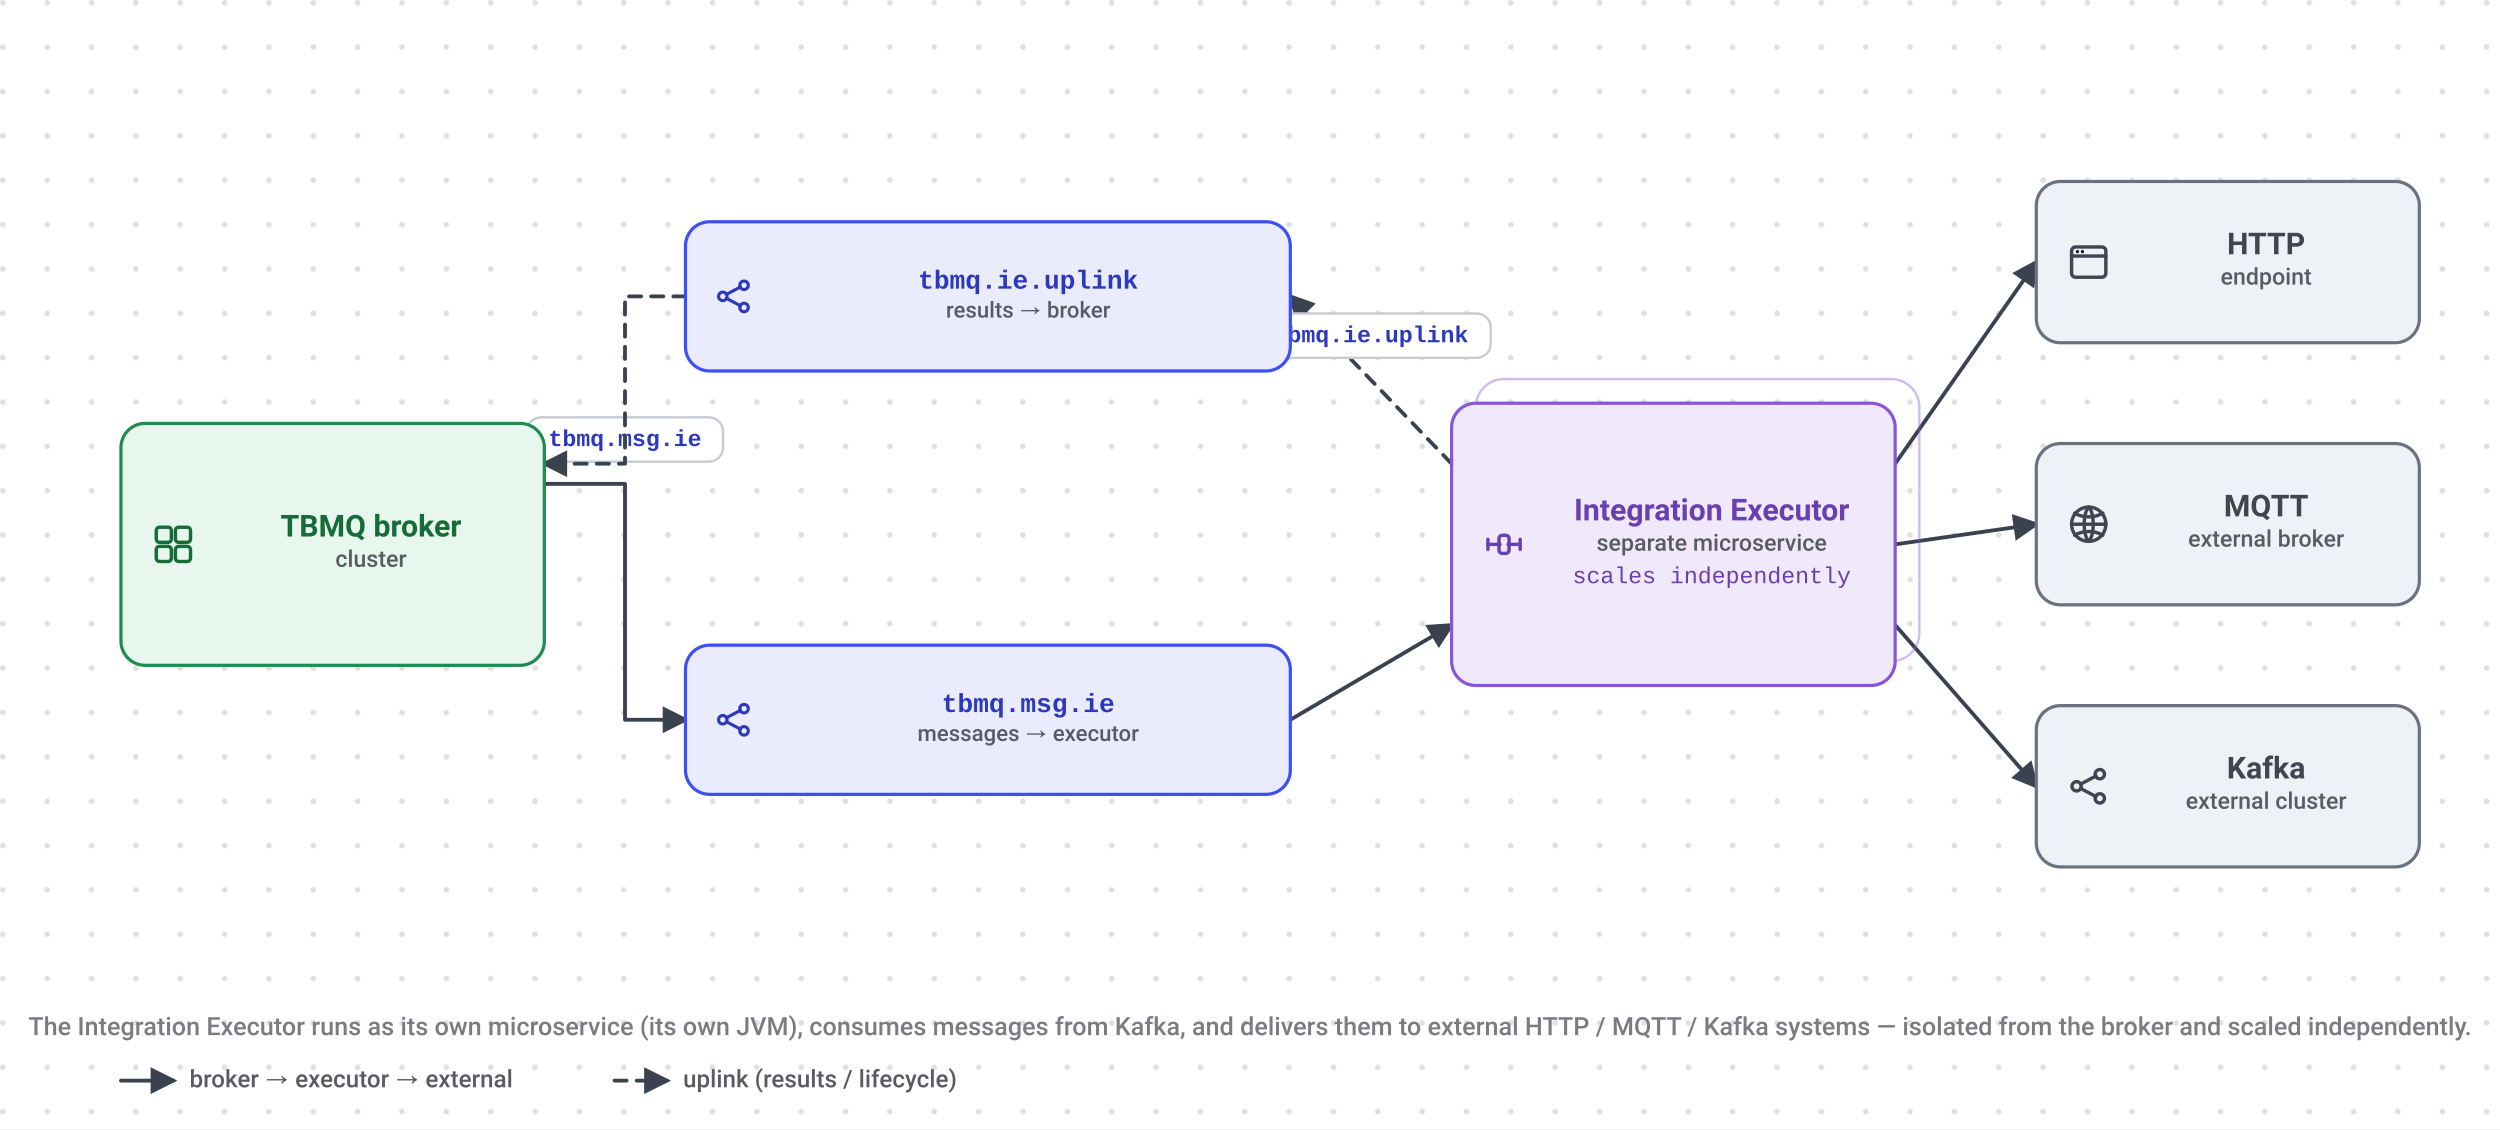
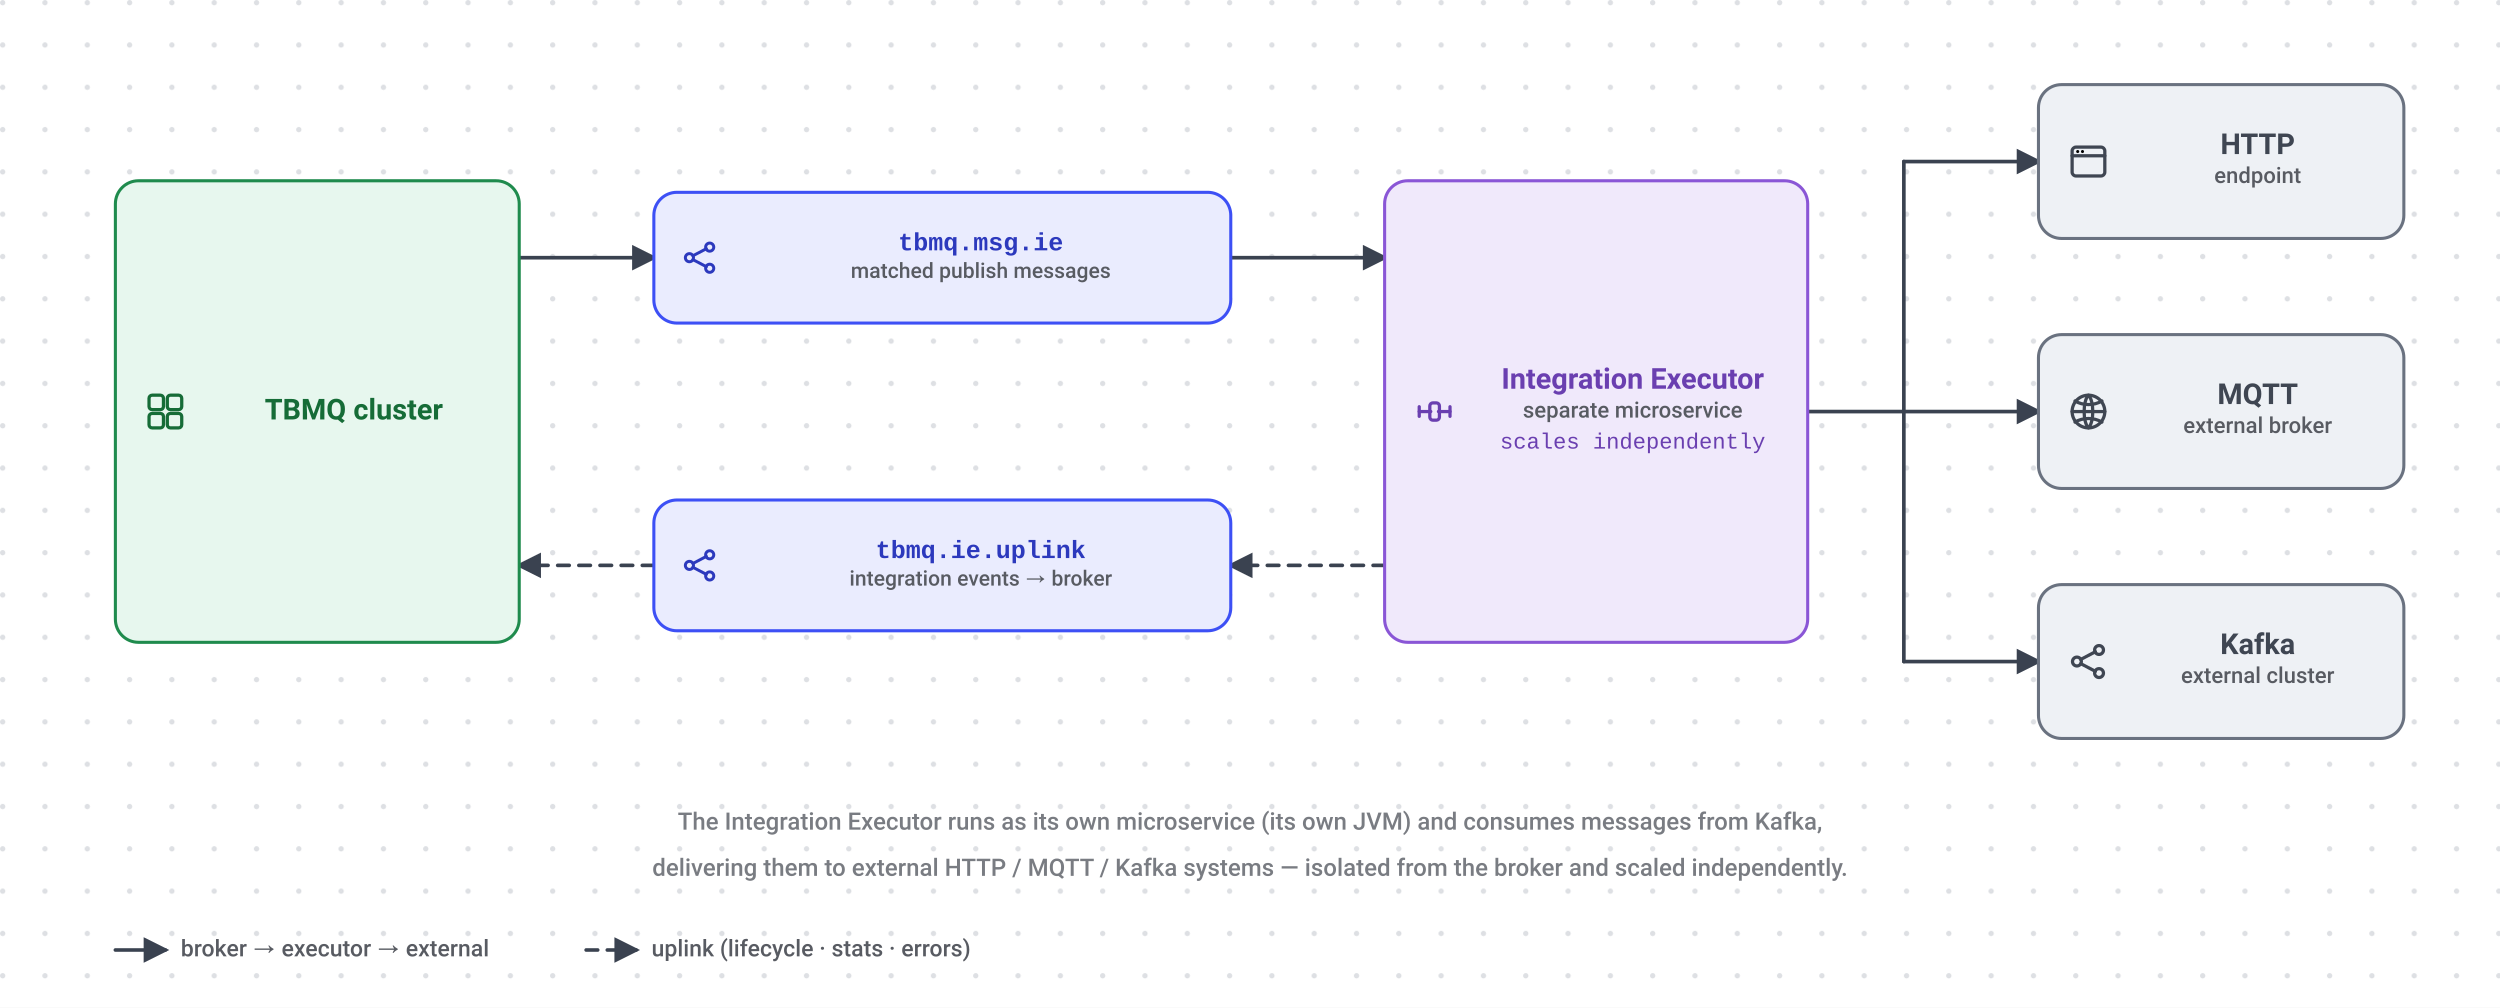
- <svg xmlns="http://www.w3.org/2000/svg" viewBox="0 0 1240 560" width="1240" height="560" font-family="system-ui, -apple-system, 'Segoe UI', Roboto, Helvetica, Arial, sans-serif">
+ <svg xmlns="http://www.w3.org/2000/svg" viewBox="0 0 1300 524" width="1300" height="524" font-family="system-ui, -apple-system, 'Segoe UI', Roboto, Helvetica, Arial, sans-serif">
  <defs>
    <marker id="ah-3a4250" viewBox="0 0 10 10" refX="8.5" refY="5" markerWidth="7" markerHeight="7" orient="auto-start-reverse">
      <path d="M0 0 L10 5 L0 10 z" fill="#3a4250" />
    </marker>
    <pattern id="dots" width="22" height="22" patternUnits="userSpaceOnUse">
      <circle cx="1.4" cy="1.4" r="1.4" fill="#c3c7cd" opacity="0.55" />
    </pattern>
  </defs>
-   <rect x="0" y="0" width="1240" height="560" fill="#ffffff" />
-   <rect x="0" y="0" width="1240" height="560" fill="url(#dots)" />
-   <path d="M 270 240 L 310 240 L 310 357 L 340 357" fill="none" stroke="#3a4250" stroke-width="1.9" stroke-dasharray="none" stroke-linecap="round" stroke-linejoin="round" marker-end="url(#ah-3a4250)" />
-   <rect x="261.4" y="207" width="97.2" height="22" rx="7" fill="#ffffff" stroke="#c8ccd2" stroke-width="1.2" />
-   <text x="310" y="218" font-family="ui-monospace, SFMono-Regular, Menlo, Consolas, 'Liberation Mono', 'Courier New', monospace" font-size="11.5" font-weight="600" fill="#2c39bd" text-anchor="middle" opacity="1" dominant-baseline="middle">tbmq.msg.ie</text>
-   <path d="M 640 357 L 720 310" fill="none" stroke="#3a4250" stroke-width="1.9" stroke-dasharray="none" stroke-linecap="round" stroke-linejoin="round" marker-end="url(#ah-3a4250)" />
-   <path d="M 720 230 L 640 147" fill="none" stroke="#3a4250" stroke-width="1.9" stroke-dasharray="6 5" stroke-linecap="round" stroke-linejoin="round" marker-end="url(#ah-3a4250)" />
-   <rect x="620.6" y="155.5" width="118.8" height="22" rx="7" fill="#ffffff" stroke="#c8ccd2" stroke-width="1.2" />
-   <text x="680" y="166.5" font-family="ui-monospace, SFMono-Regular, Menlo, Consolas, 'Liberation Mono', 'Courier New', monospace" font-size="11.5" font-weight="600" fill="#2c39bd" text-anchor="middle" opacity="1" dominant-baseline="middle">tbmq.ie.uplink</text>
-   <path d="M 340 147 L 310 147 L 310 230 L 270 230" fill="none" stroke="#3a4250" stroke-width="1.9" stroke-dasharray="6 5" stroke-linecap="round" stroke-linejoin="round" marker-end="url(#ah-3a4250)" />
-   <path d="M 940 230 L 1010 130" fill="none" stroke="#3a4250" stroke-width="1.9" stroke-dasharray="none" stroke-linecap="round" stroke-linejoin="round" marker-end="url(#ah-3a4250)" />
-   <path d="M 940 270 L 1010 260" fill="none" stroke="#3a4250" stroke-width="1.9" stroke-dasharray="none" stroke-linecap="round" stroke-linejoin="round" marker-end="url(#ah-3a4250)" />
-   <path d="M 940 310 L 1010 390" fill="none" stroke="#3a4250" stroke-width="1.9" stroke-dasharray="none" stroke-linecap="round" stroke-linejoin="round" marker-end="url(#ah-3a4250)" />
-   <rect x="732" y="188" width="220" height="140" rx="14" fill="none" stroke="#8a56d6" stroke-width="1.2" opacity="0.4" />
-   <rect x="60" y="210" width="210" height="120" rx="12" fill="#e7f7ee" stroke="#1f8b4d" stroke-width="1.6" />
-   <g transform="translate(74 258) scale(1)" fill="none" stroke="#166c37" stroke-width="1.7" stroke-linecap="round" stroke-linejoin="round">
+   <rect x="0" y="0" width="1300" height="524" fill="#ffffff" />
+   <rect x="0" y="0" width="1300" height="524" fill="url(#dots)" />
+   <path d="M 270 134 L 340 134" fill="none" stroke="#3a4250" stroke-width="1.9" stroke-dasharray="none" stroke-linecap="round" stroke-linejoin="round" marker-end="url(#ah-3a4250)" />
+   <path d="M 640 134 L 720 134" fill="none" stroke="#3a4250" stroke-width="1.9" stroke-dasharray="none" stroke-linecap="round" stroke-linejoin="round" marker-end="url(#ah-3a4250)" />
+   <path d="M 720 294 L 640 294" fill="none" stroke="#3a4250" stroke-width="1.9" stroke-dasharray="6 5" stroke-linecap="round" stroke-linejoin="round" marker-end="url(#ah-3a4250)" />
+   <path d="M 340 294 L 270 294" fill="none" stroke="#3a4250" stroke-width="1.9" stroke-dasharray="6 5" stroke-linecap="round" stroke-linejoin="round" marker-end="url(#ah-3a4250)" />
+   <path d="M 940 214 L 990 214" fill="none" stroke="#3a4250" stroke-width="1.9" stroke-linecap="round" />
+   <path d="M 990 84 L 990 344" fill="none" stroke="#3a4250" stroke-width="1.9" stroke-linecap="round" />
+   <path d="M 990 84 L 1060 84" fill="none" stroke="#3a4250" stroke-width="1.9" stroke-dasharray="none" stroke-linecap="round" stroke-linejoin="round" marker-end="url(#ah-3a4250)" />
+   <path d="M 990 214 L 1060 214" fill="none" stroke="#3a4250" stroke-width="1.9" stroke-dasharray="none" stroke-linecap="round" stroke-linejoin="round" marker-end="url(#ah-3a4250)" />
+   <path d="M 990 344 L 1060 344" fill="none" stroke="#3a4250" stroke-width="1.9" stroke-dasharray="none" stroke-linecap="round" stroke-linejoin="round" marker-end="url(#ah-3a4250)" />
+   <rect x="60" y="94" width="210" height="240" rx="12" fill="#e7f7ee" stroke="#1f8b4d" stroke-width="1.6" />
+   <g transform="translate(74 202) scale(1)" fill="none" stroke="#166c37" stroke-width="1.7" stroke-linecap="round" stroke-linejoin="round">
    <rect x="3.5" y="3.5" width="7.5" height="7.5" rx="1.6" />
    <rect x="13" y="3.5" width="7.5" height="7.5" rx="1.6" />
    <rect x="3.5" y="13" width="7.5" height="7.5" rx="1.6" />
    <rect x="13" y="13" width="7.5" height="7.5" rx="1.6" />
  </g>
-   <text x="184" y="262" font-family="system-ui, -apple-system, 'Segoe UI', Roboto, Helvetica, Arial, sans-serif" font-size="15" font-weight="650" fill="#166c37" text-anchor="middle" opacity="1" dominant-baseline="middle">TBMQ broker</text>
-   <text x="184" y="278" font-family="system-ui, -apple-system, 'Segoe UI', Roboto, Helvetica, Arial, sans-serif" font-size="11.5" font-weight="500" fill="#585b62" text-anchor="middle" opacity="1" dominant-baseline="middle">cluster</text>
-   <rect x="340" y="110" width="300" height="74" rx="12" fill="#eaecfe" stroke="#3d50f5" stroke-width="1.6" />
-   <g transform="translate(353 136) scale(0.9166667)" fill="none" stroke="#2c39bd" stroke-width="1.7" stroke-linecap="round" stroke-linejoin="round">
+   <text x="184" y="214" font-family="system-ui, -apple-system, 'Segoe UI', Roboto, Helvetica, Arial, sans-serif" font-size="15" font-weight="650" fill="#166c37" text-anchor="middle" opacity="1" dominant-baseline="middle">TBMQ cluster</text>
+   <rect x="340" y="100" width="300" height="68" rx="12" fill="#eaecfe" stroke="#3d50f5" stroke-width="1.6" />
+   <g transform="translate(353 123) scale(0.9166667)" fill="none" stroke="#2c39bd" stroke-width="1.7" stroke-linecap="round" stroke-linejoin="round">
    <circle cx="6" cy="12" r="2.3" />
    <circle cx="17.5" cy="6" r="2.3" />
    <circle cx="17.5" cy="18" r="2.3" />
    <path d="M8 10.9 15.6 6.9M8 13.1l7.6 4" />
  </g>
-   <text x="510" y="139.5" font-family="ui-monospace, SFMono-Regular, Menlo, Consolas, 'Liberation Mono', 'Courier New', monospace" font-size="13" font-weight="650" fill="#2c39bd" text-anchor="middle" opacity="1" dominant-baseline="middle">tbmq.ie.uplink</text>
-   <text x="510" y="154.5" font-family="system-ui, -apple-system, 'Segoe UI', Roboto, Helvetica, Arial, sans-serif" font-size="11" font-weight="500" fill="#585b62" text-anchor="middle" opacity="1" dominant-baseline="middle">results → broker</text>
-   <rect x="340" y="320" width="300" height="74" rx="12" fill="#eaecfe" stroke="#3d50f5" stroke-width="1.6" />
-   <g transform="translate(353 346) scale(0.9166667)" fill="none" stroke="#2c39bd" stroke-width="1.7" stroke-linecap="round" stroke-linejoin="round">
+   <text x="510" y="126.5" font-family="ui-monospace, SFMono-Regular, Menlo, Consolas, 'Liberation Mono', 'Courier New', monospace" font-size="13" font-weight="650" fill="#2c39bd" text-anchor="middle" opacity="1" dominant-baseline="middle">tbmq.msg.ie</text>
+   <text x="510" y="141.5" font-family="system-ui, -apple-system, 'Segoe UI', Roboto, Helvetica, Arial, sans-serif" font-size="11" font-weight="500" fill="#585b62" text-anchor="middle" opacity="1" dominant-baseline="middle">matched publish messages</text>
+   <rect x="340" y="260" width="300" height="68" rx="12" fill="#eaecfe" stroke="#3d50f5" stroke-width="1.6" />
+   <g transform="translate(353 283) scale(0.9166667)" fill="none" stroke="#2c39bd" stroke-width="1.7" stroke-linecap="round" stroke-linejoin="round">
    <circle cx="6" cy="12" r="2.3" />
    <circle cx="17.5" cy="6" r="2.3" />
    <circle cx="17.5" cy="18" r="2.3" />
    <path d="M8 10.9 15.6 6.9M8 13.1l7.6 4" />
  </g>
-   <text x="510" y="349.5" font-family="ui-monospace, SFMono-Regular, Menlo, Consolas, 'Liberation Mono', 'Courier New', monospace" font-size="13" font-weight="650" fill="#2c39bd" text-anchor="middle" opacity="1" dominant-baseline="middle">tbmq.msg.ie</text>
-   <text x="510" y="364.5" font-family="system-ui, -apple-system, 'Segoe UI', Roboto, Helvetica, Arial, sans-serif" font-size="11" font-weight="500" fill="#585b62" text-anchor="middle" opacity="1" dominant-baseline="middle">messages → executor</text>
-   <rect x="720" y="200" width="220" height="140" rx="12" fill="#f0e9fb" stroke="#8a56d6" stroke-width="1.6" />
-   <g transform="translate(734 258) scale(1)" fill="none" stroke="#6a3fb0" stroke-width="1.7" stroke-linecap="round" stroke-linejoin="round">
+   <text x="510" y="286.5" font-family="ui-monospace, SFMono-Regular, Menlo, Consolas, 'Liberation Mono', 'Courier New', monospace" font-size="13" font-weight="650" fill="#2c39bd" text-anchor="middle" opacity="1" dominant-baseline="middle">tbmq.ie.uplink</text>
+   <text x="510" y="301.5" font-family="system-ui, -apple-system, 'Segoe UI', Roboto, Helvetica, Arial, sans-serif" font-size="11" font-weight="500" fill="#585b62" text-anchor="middle" opacity="1" dominant-baseline="middle">integration events → broker</text>
+   <rect x="720" y="94" width="220" height="240" rx="12" fill="#f0e9fb" stroke="#8a56d6" stroke-width="1.6" />
+   <g transform="translate(734 202) scale(1)" fill="none" stroke="#6a3fb0" stroke-width="1.7" stroke-linecap="round" stroke-linejoin="round">
    <path d="M4 12h6M14 12h6" />
    <rect x="9.5" y="7.5" width="5" height="9" rx="1.6" />
    <path d="M4 9.5v5M20 9.5v5" />
  </g>
-   <text x="849" y="254" font-family="system-ui, -apple-system, 'Segoe UI', Roboto, Helvetica, Arial, sans-serif" font-size="15" font-weight="650" fill="#6a3fb0" text-anchor="middle" opacity="1" dominant-baseline="middle">Integration Executor</text>
-   <text x="849" y="270" font-family="system-ui, -apple-system, 'Segoe UI', Roboto, Helvetica, Arial, sans-serif" font-size="11.5" font-weight="500" fill="#585b62" text-anchor="middle" opacity="1" dominant-baseline="middle">separate microservice</text>
-   <text x="849" y="286" font-family="ui-monospace, SFMono-Regular, Menlo, Consolas, 'Liberation Mono', 'Courier New', monospace" font-size="11.5" font-weight="500" fill="#6a3fb0" text-anchor="middle" opacity="1" dominant-baseline="middle">scales independently</text>
-   <rect x="1010" y="90" width="190" height="80" rx="12" fill="#eef1f5" stroke="#6a7280" stroke-width="1.6" />
-   <g transform="translate(1024 118) scale(1)" fill="none" stroke="#3f4652" stroke-width="1.7" stroke-linecap="round" stroke-linejoin="round">
+   <text x="849" y="198" font-family="system-ui, -apple-system, 'Segoe UI', Roboto, Helvetica, Arial, sans-serif" font-size="15" font-weight="650" fill="#6a3fb0" text-anchor="middle" opacity="1" dominant-baseline="middle">Integration Executor</text>
+   <text x="849" y="214" font-family="system-ui, -apple-system, 'Segoe UI', Roboto, Helvetica, Arial, sans-serif" font-size="11.5" font-weight="500" fill="#585b62" text-anchor="middle" opacity="1" dominant-baseline="middle">separate microservice</text>
+   <text x="849" y="230" font-family="ui-monospace, SFMono-Regular, Menlo, Consolas, 'Liberation Mono', 'Courier New', monospace" font-size="11.5" font-weight="500" fill="#6a3fb0" text-anchor="middle" opacity="1" dominant-baseline="middle">scales independently</text>
+   <rect x="1060" y="44" width="190" height="80" rx="12" fill="#eef1f5" stroke="#6a7280" stroke-width="1.6" />
+   <g transform="translate(1074 72) scale(1)" fill="none" stroke="#3f4652" stroke-width="1.7" stroke-linecap="round" stroke-linejoin="round">
    <rect x="3.5" y="4.5" width="17" height="15" rx="2" />
    <path d="M3.5 9h17" />
    <circle cx="6.4" cy="6.8" r="0.8" fill="currentColor" stroke="none" />
    <circle cx="8.9" cy="6.8" r="0.8" fill="currentColor" stroke="none" />
  </g>
-   <text x="1124" y="122" font-family="system-ui, -apple-system, 'Segoe UI', Roboto, Helvetica, Arial, sans-serif" font-size="15" font-weight="650" fill="#3f4652" text-anchor="middle" opacity="1" dominant-baseline="middle">HTTP</text>
-   <text x="1124" y="138" font-family="system-ui, -apple-system, 'Segoe UI', Roboto, Helvetica, Arial, sans-serif" font-size="11.5" font-weight="500" fill="#585b62" text-anchor="middle" opacity="1" dominant-baseline="middle">endpoint</text>
-   <rect x="1010" y="220" width="190" height="80" rx="12" fill="#eef1f5" stroke="#6a7280" stroke-width="1.6" />
-   <g transform="translate(1024 248) scale(1)" fill="none" stroke="#3f4652" stroke-width="1.7" stroke-linecap="round" stroke-linejoin="round">
+   <text x="1174" y="76" font-family="system-ui, -apple-system, 'Segoe UI', Roboto, Helvetica, Arial, sans-serif" font-size="15" font-weight="650" fill="#3f4652" text-anchor="middle" opacity="1" dominant-baseline="middle">HTTP</text>
+   <text x="1174" y="92" font-family="system-ui, -apple-system, 'Segoe UI', Roboto, Helvetica, Arial, sans-serif" font-size="11.5" font-weight="500" fill="#585b62" text-anchor="middle" opacity="1" dominant-baseline="middle">endpoint</text>
+   <rect x="1060" y="174" width="190" height="80" rx="12" fill="#eef1f5" stroke="#6a7280" stroke-width="1.6" />
+   <g transform="translate(1074 202) scale(1)" fill="none" stroke="#3f4652" stroke-width="1.7" stroke-linecap="round" stroke-linejoin="round">
    <circle cx="12" cy="12" r="8.5" />
    <path d="M3.5 12h17M12 3.5c3 3 3 14 0 17M12 3.5c-3 3-3 14 0 17M5 6.5c4 2.5 10 2.5 14 0M5 17.5c4-2.5 10-2.5 14 0" />
  </g>
-   <text x="1124" y="252" font-family="system-ui, -apple-system, 'Segoe UI', Roboto, Helvetica, Arial, sans-serif" font-size="15" font-weight="650" fill="#3f4652" text-anchor="middle" opacity="1" dominant-baseline="middle">MQTT</text>
-   <text x="1124" y="268" font-family="system-ui, -apple-system, 'Segoe UI', Roboto, Helvetica, Arial, sans-serif" font-size="11.5" font-weight="500" fill="#585b62" text-anchor="middle" opacity="1" dominant-baseline="middle">external broker</text>
-   <rect x="1010" y="350" width="190" height="80" rx="12" fill="#eef1f5" stroke="#6a7280" stroke-width="1.6" />
-   <g transform="translate(1024 378) scale(1)" fill="none" stroke="#3f4652" stroke-width="1.7" stroke-linecap="round" stroke-linejoin="round">
+   <text x="1174" y="206" font-family="system-ui, -apple-system, 'Segoe UI', Roboto, Helvetica, Arial, sans-serif" font-size="15" font-weight="650" fill="#3f4652" text-anchor="middle" opacity="1" dominant-baseline="middle">MQTT</text>
+   <text x="1174" y="222" font-family="system-ui, -apple-system, 'Segoe UI', Roboto, Helvetica, Arial, sans-serif" font-size="11.5" font-weight="500" fill="#585b62" text-anchor="middle" opacity="1" dominant-baseline="middle">external broker</text>
+   <rect x="1060" y="304" width="190" height="80" rx="12" fill="#eef1f5" stroke="#6a7280" stroke-width="1.6" />
+   <g transform="translate(1074 332) scale(1)" fill="none" stroke="#3f4652" stroke-width="1.7" stroke-linecap="round" stroke-linejoin="round">
    <circle cx="6" cy="12" r="2.3" />
    <circle cx="17.5" cy="6" r="2.3" />
    <circle cx="17.5" cy="18" r="2.3" />
    <path d="M8 10.9 15.6 6.9M8 13.1l7.6 4" />
  </g>
-   <text x="1124" y="382" font-family="system-ui, -apple-system, 'Segoe UI', Roboto, Helvetica, Arial, sans-serif" font-size="15" font-weight="650" fill="#3f4652" text-anchor="middle" opacity="1" dominant-baseline="middle">Kafka</text>
-   <text x="1124" y="398" font-family="system-ui, -apple-system, 'Segoe UI', Roboto, Helvetica, Arial, sans-serif" font-size="11.5" font-weight="500" fill="#585b62" text-anchor="middle" opacity="1" dominant-baseline="middle">external cluster</text>
-   <text x="620" y="510" font-family="system-ui, -apple-system, 'Segoe UI', Roboto, Helvetica, Arial, sans-serif" font-size="12.5" font-weight="500" fill="#797c82" text-anchor="middle" opacity="1" dominant-baseline="middle">The Integration Executor runs as its own microservice (its own JVM), consumes messages from Kafka, and delivers them to external HTTP / MQTT / Kafka systems — isolated from the broker and scaled independently.</text>
-   <path d="M 60 536 L 86 536" stroke="#3a4250" stroke-width="1.9" stroke-dasharray="none" stroke-linecap="round" marker-end="url(#ah-3a4250)" />
-   <text x="94" y="536" font-family="system-ui, -apple-system, 'Segoe UI', Roboto, Helvetica, Arial, sans-serif" font-size="12" font-weight="500" fill="#585b62" text-anchor="start" opacity="1" dominant-baseline="middle">broker → executor → external</text>
-   <path d="M 304.8 536 L 330.8 536" stroke="#3a4250" stroke-width="1.9" stroke-dasharray="6 5" stroke-linecap="round" marker-end="url(#ah-3a4250)" />
-   <text x="338.8" y="536" font-family="system-ui, -apple-system, 'Segoe UI', Roboto, Helvetica, Arial, sans-serif" font-size="12" font-weight="500" fill="#585b62" text-anchor="start" opacity="1" dominant-baseline="middle">uplink (results / lifecycle)</text>
+   <text x="1174" y="336" font-family="system-ui, -apple-system, 'Segoe UI', Roboto, Helvetica, Arial, sans-serif" font-size="15" font-weight="650" fill="#3f4652" text-anchor="middle" opacity="1" dominant-baseline="middle">Kafka</text>
+   <text x="1174" y="352" font-family="system-ui, -apple-system, 'Segoe UI', Roboto, Helvetica, Arial, sans-serif" font-size="11.5" font-weight="500" fill="#585b62" text-anchor="middle" opacity="1" dominant-baseline="middle">external cluster</text>
+   <text x="650" y="428" font-family="system-ui, -apple-system, 'Segoe UI', Roboto, Helvetica, Arial, sans-serif" font-size="12.5" font-weight="500" fill="#797c82" text-anchor="middle" opacity="1" dominant-baseline="middle">The Integration Executor runs as its own microservice (its own JVM) and consumes messages from Kafka,</text>
+   <text x="650" y="452" font-family="system-ui, -apple-system, 'Segoe UI', Roboto, Helvetica, Arial, sans-serif" font-size="12.5" font-weight="500" fill="#797c82" text-anchor="middle" opacity="1" dominant-baseline="middle">delivering them to external HTTP / MQTT / Kafka systems — isolated from the broker and scaled independently.</text>
+   <path d="M 60 494 L 86 494" stroke="#3a4250" stroke-width="1.9" stroke-dasharray="none" stroke-linecap="round" marker-end="url(#ah-3a4250)" />
+   <text x="94" y="494" font-family="system-ui, -apple-system, 'Segoe UI', Roboto, Helvetica, Arial, sans-serif" font-size="12" font-weight="500" fill="#585b62" text-anchor="start" opacity="1" dominant-baseline="middle">broker → executor → external</text>
+   <path d="M 304.8 494 L 330.8 494" stroke="#3a4250" stroke-width="1.9" stroke-dasharray="6 5" stroke-linecap="round" marker-end="url(#ah-3a4250)" />
+   <text x="338.8" y="494" font-family="system-ui, -apple-system, 'Segoe UI', Roboto, Helvetica, Arial, sans-serif" font-size="12" font-weight="500" fill="#585b62" text-anchor="start" opacity="1" dominant-baseline="middle">uplink (lifecycle · stats · errors)</text>
</svg>
